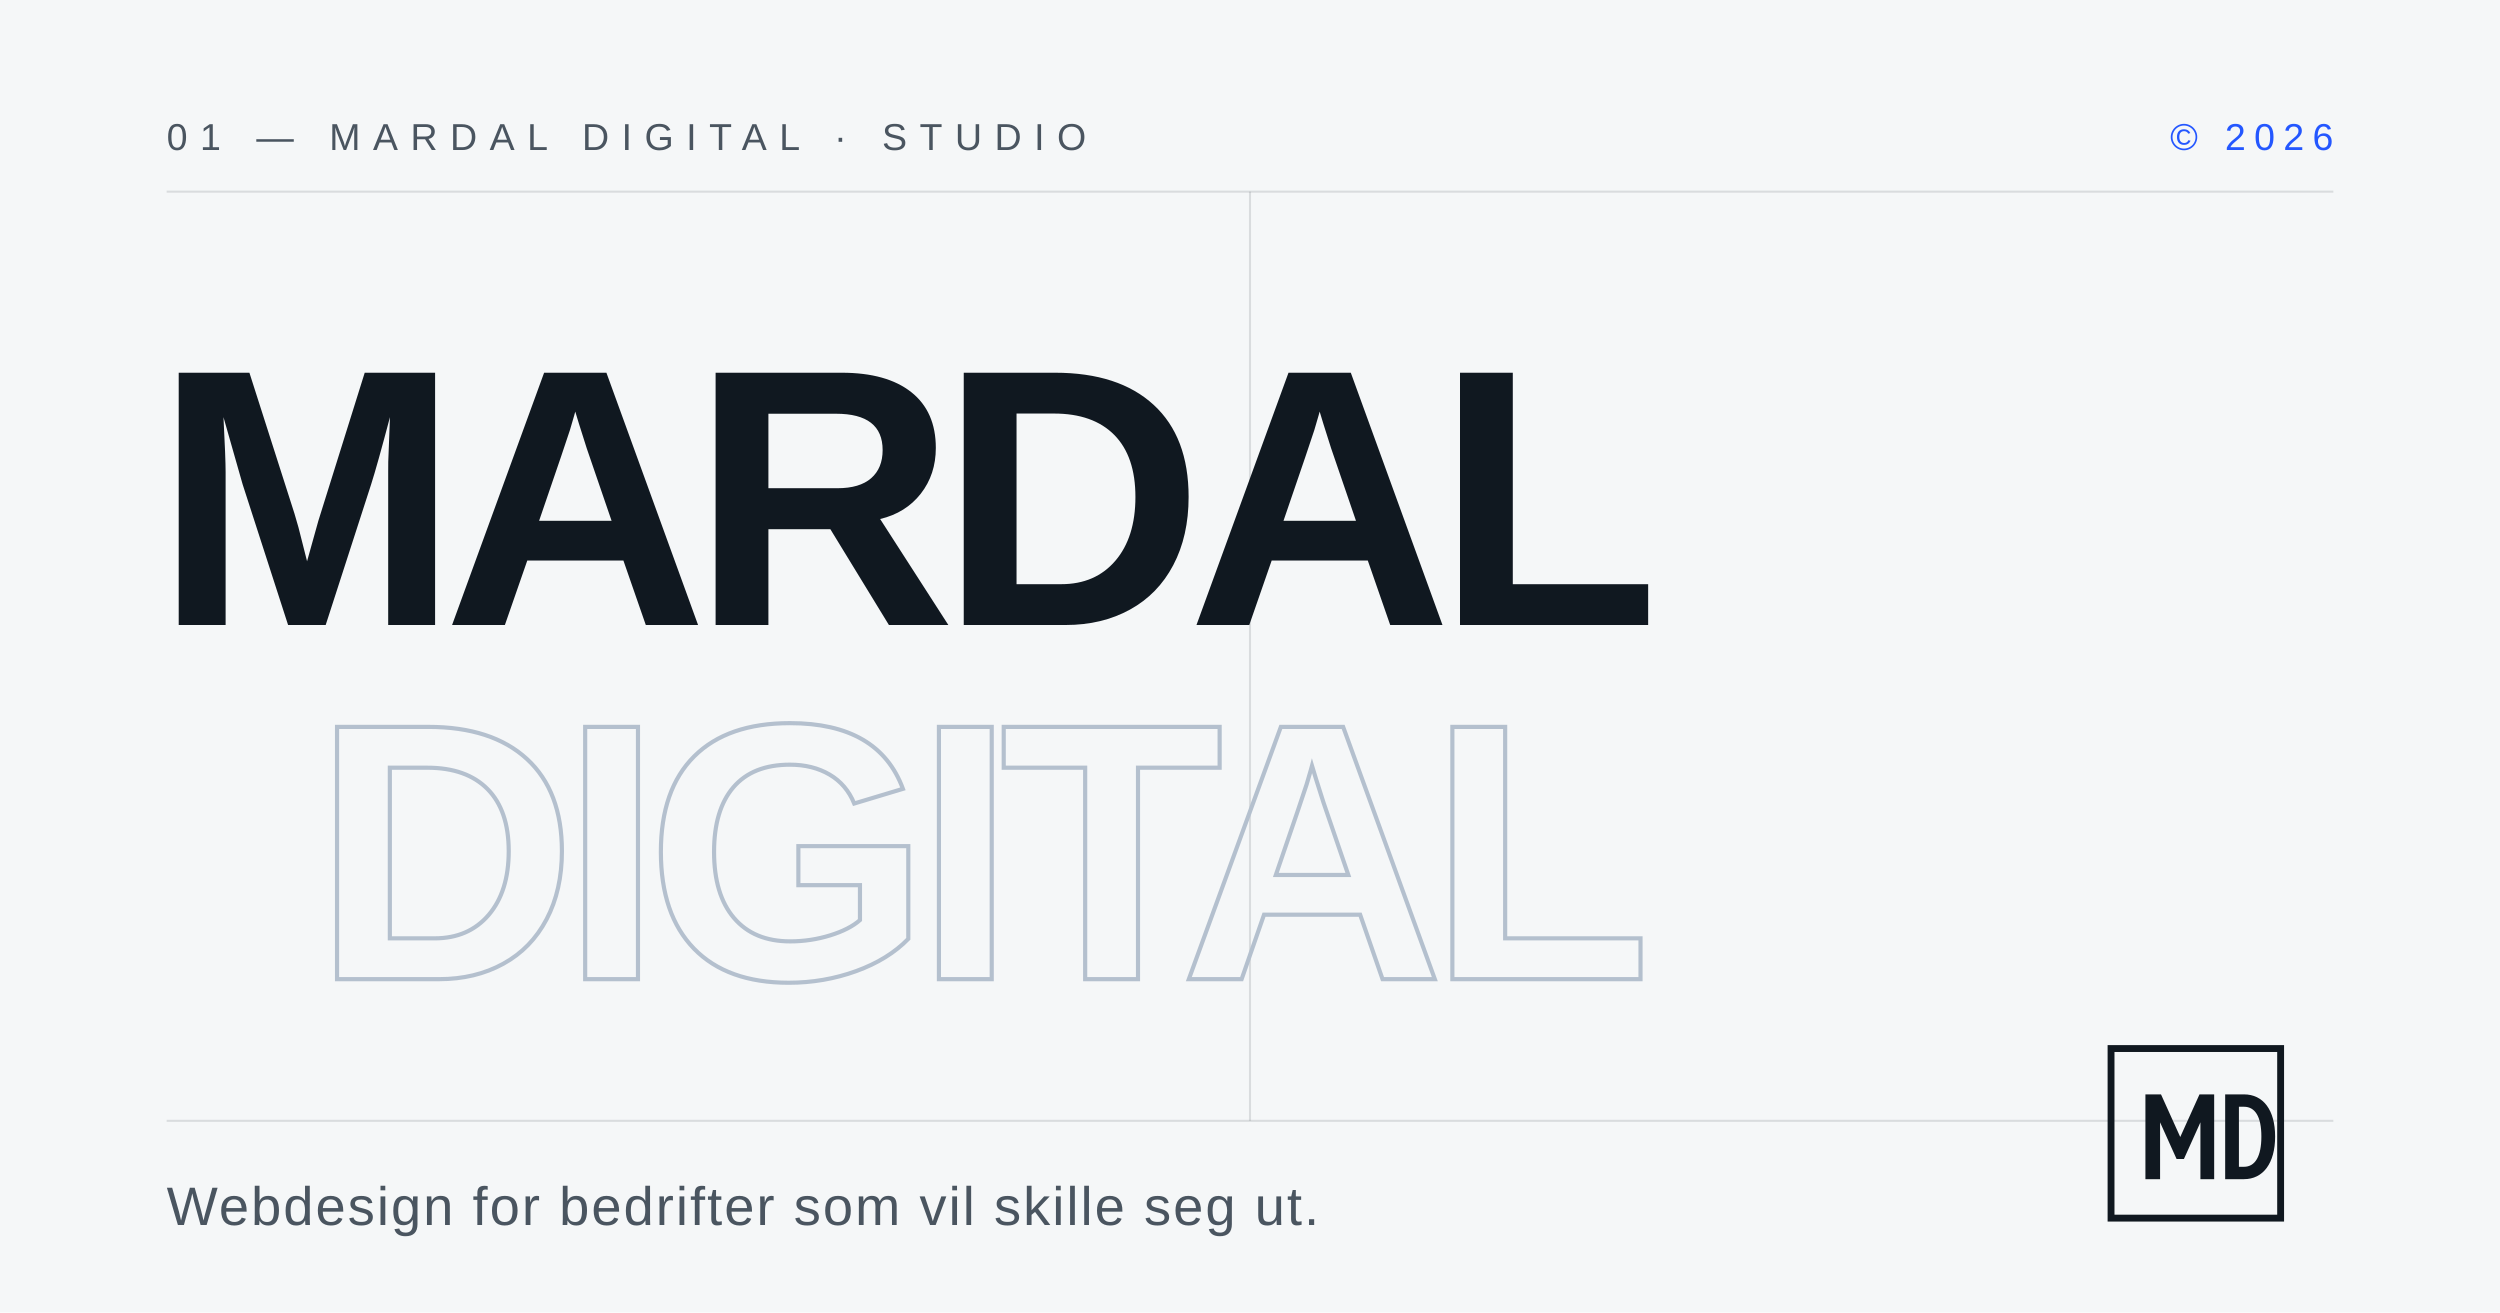
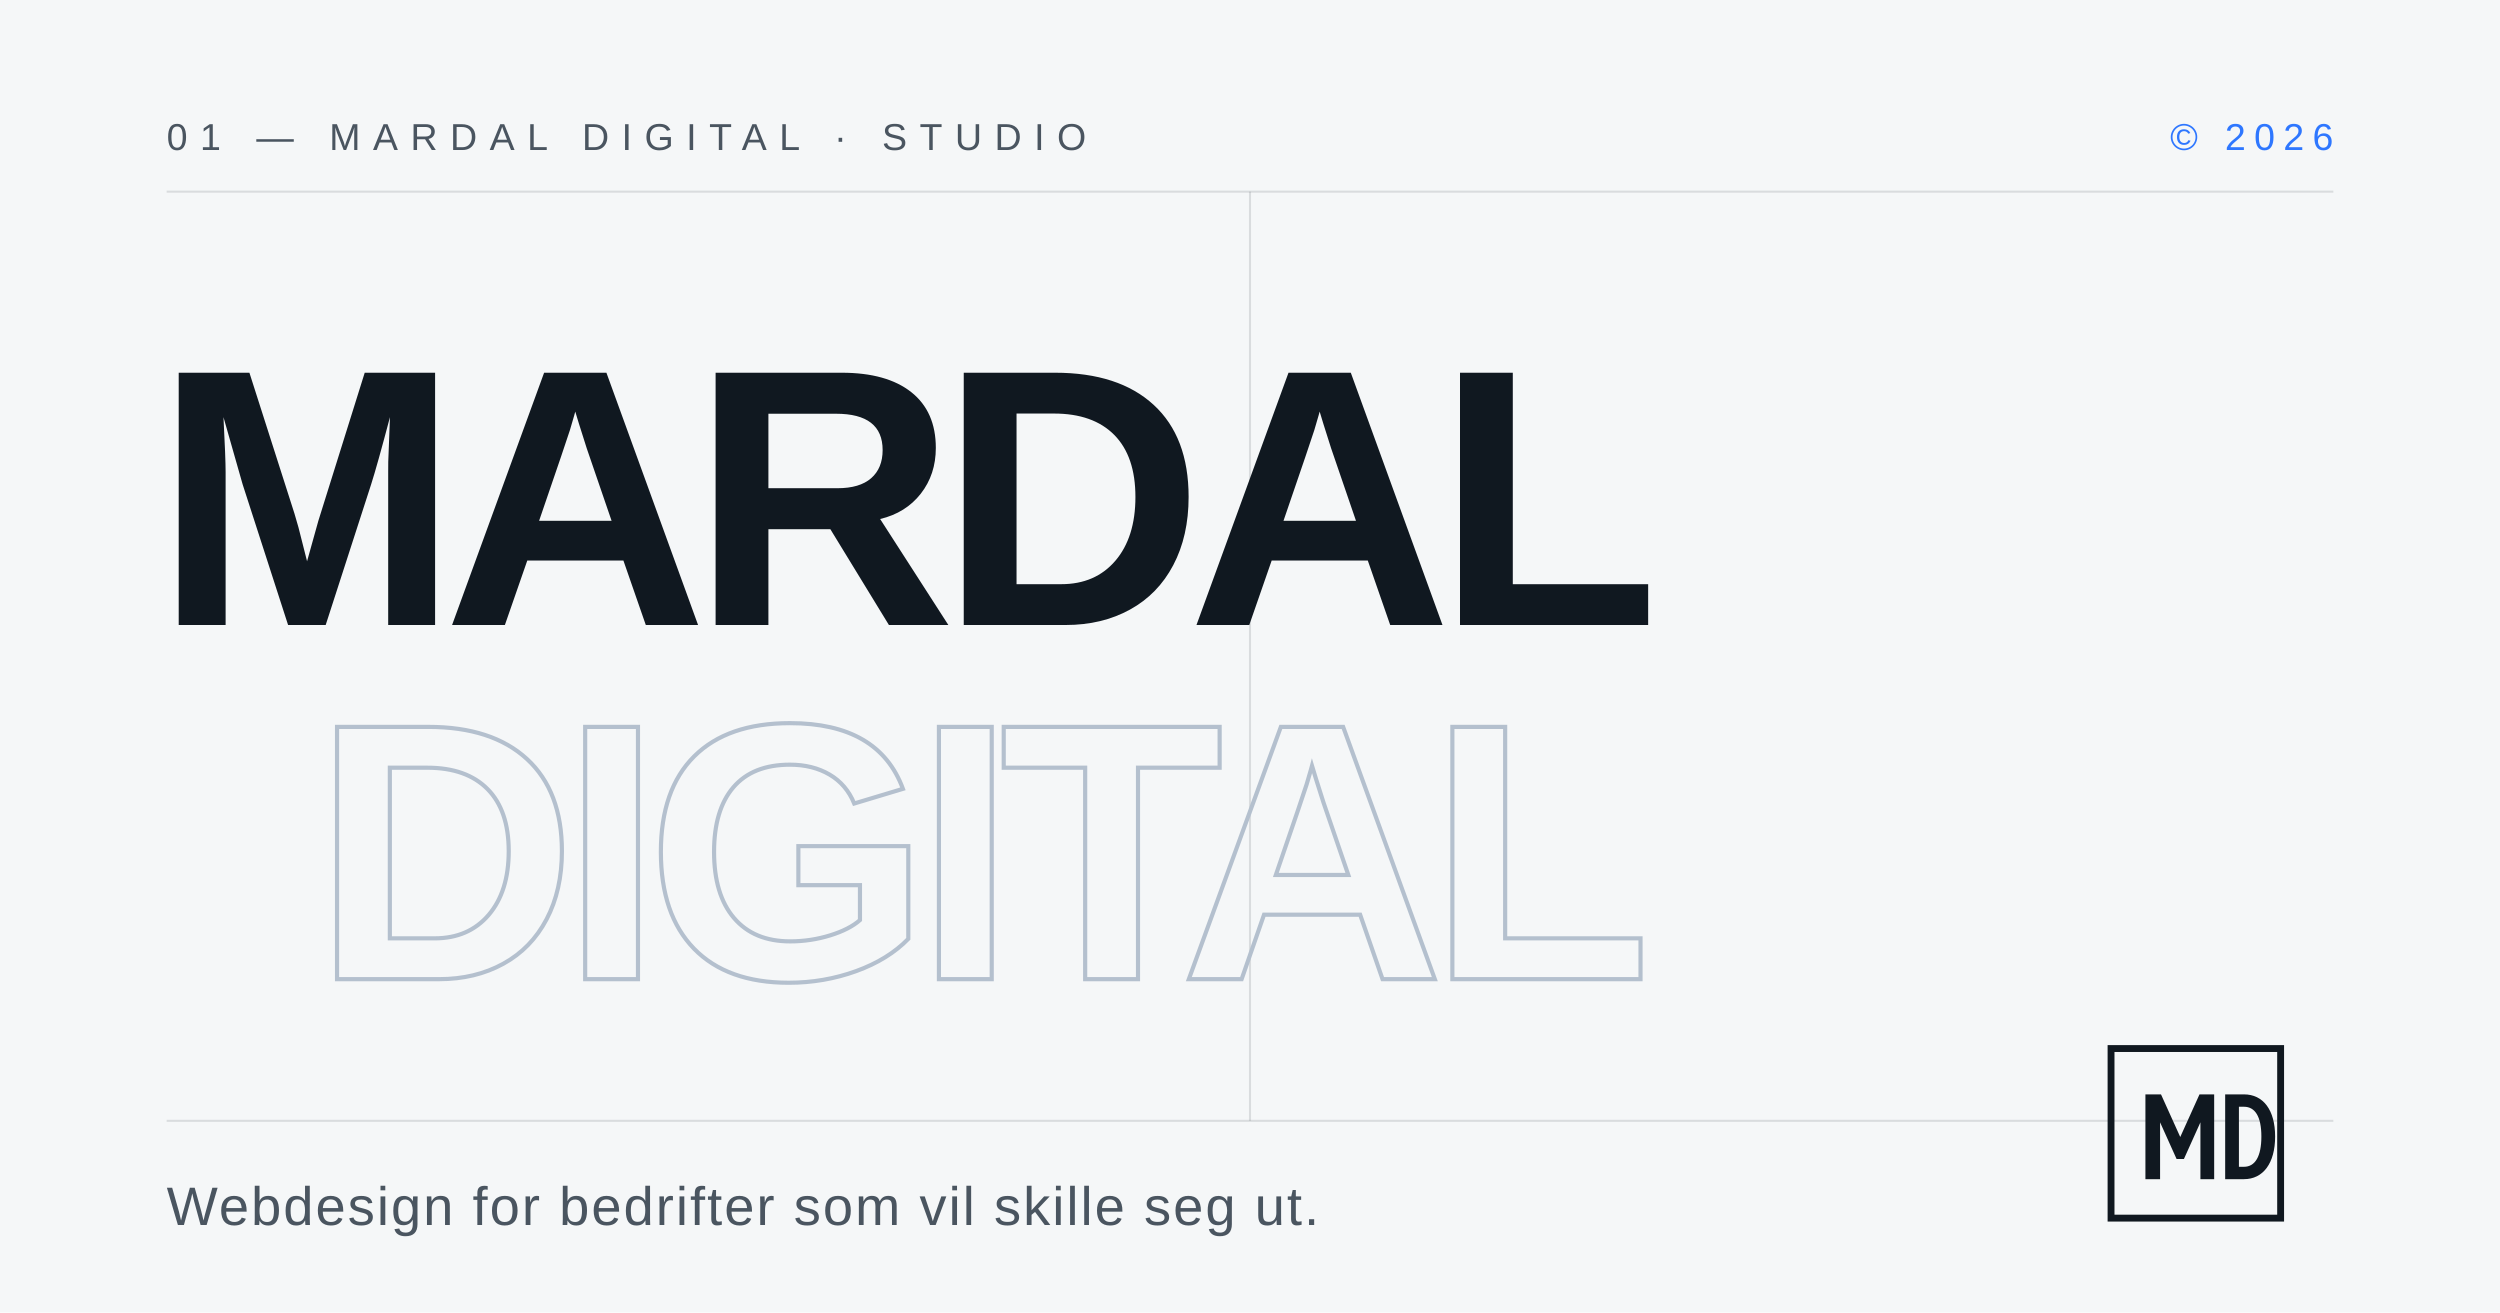
<svg xmlns="http://www.w3.org/2000/svg" viewBox="0 0 1200 630" width="1200" height="630" font-family="'Space Grotesk','Helvetica Neue',Arial,sans-serif">
  <rect width="1200" height="630" fill="#F5F7F8" />
  <g stroke="#101820" stroke-opacity="0.12">
    <line x1="80" y1="92" x2="1120" y2="92" />
    <line x1="600" y1="92" x2="600" y2="538" />
    <line x1="80" y1="538" x2="1120" y2="538" />
  </g>
  <text x="80" y="72" font-size="18" font-weight="500" letter-spacing="6" fill="#4A5560">01 — MARDAL DIGITAL · STUDIO</text>
-   <text x="1120" y="72" font-size="18" font-weight="500" letter-spacing="4" fill="#2457FF" text-anchor="end">© 2026</text>
+   <text x="1120" y="72" font-size="18" font-weight="500" letter-spacing="4" fill="#2E77FF" text-anchor="end">© 2026</text>
  <text x="74" y="300" font-size="176" font-weight="700" letter-spacing="-8" fill="#101820">MARDAL</text>
  <text x="150" y="470" font-size="176" font-weight="700" letter-spacing="-8" fill="none" stroke="#B4C0CE" stroke-width="2">DIGITAL</text>
  <text x="80" y="588" font-size="26" font-weight="500" letter-spacing="1" fill="#4A5560">Webdesign for bedrifter som vil skille seg ut.</text>
  <g transform="translate(1010,500) scale(2.2)">
    <rect x="1.5" y="1.5" width="37" height="37" fill="none" stroke="#101820" stroke-width="1.5" />
    <path d="M9 30V11.5h3.4l4.2 9.3 4.2-9.3H24V30h-3V17.6l-3.6 8h-1.6l-3.6-8V30H9Zm17.4 0V11.5h4.1c4.2 0 6.8 3.4 6.8 9.2s-2.6 9.3-6.8 9.3h-4.1Zm3-2.7h1.1c2.4 0 3.8-2.2 3.8-6.6s-1.4-6.5-3.8-6.5h-1.1v13.1Z" fill="#101820" />
  </g>
</svg>
